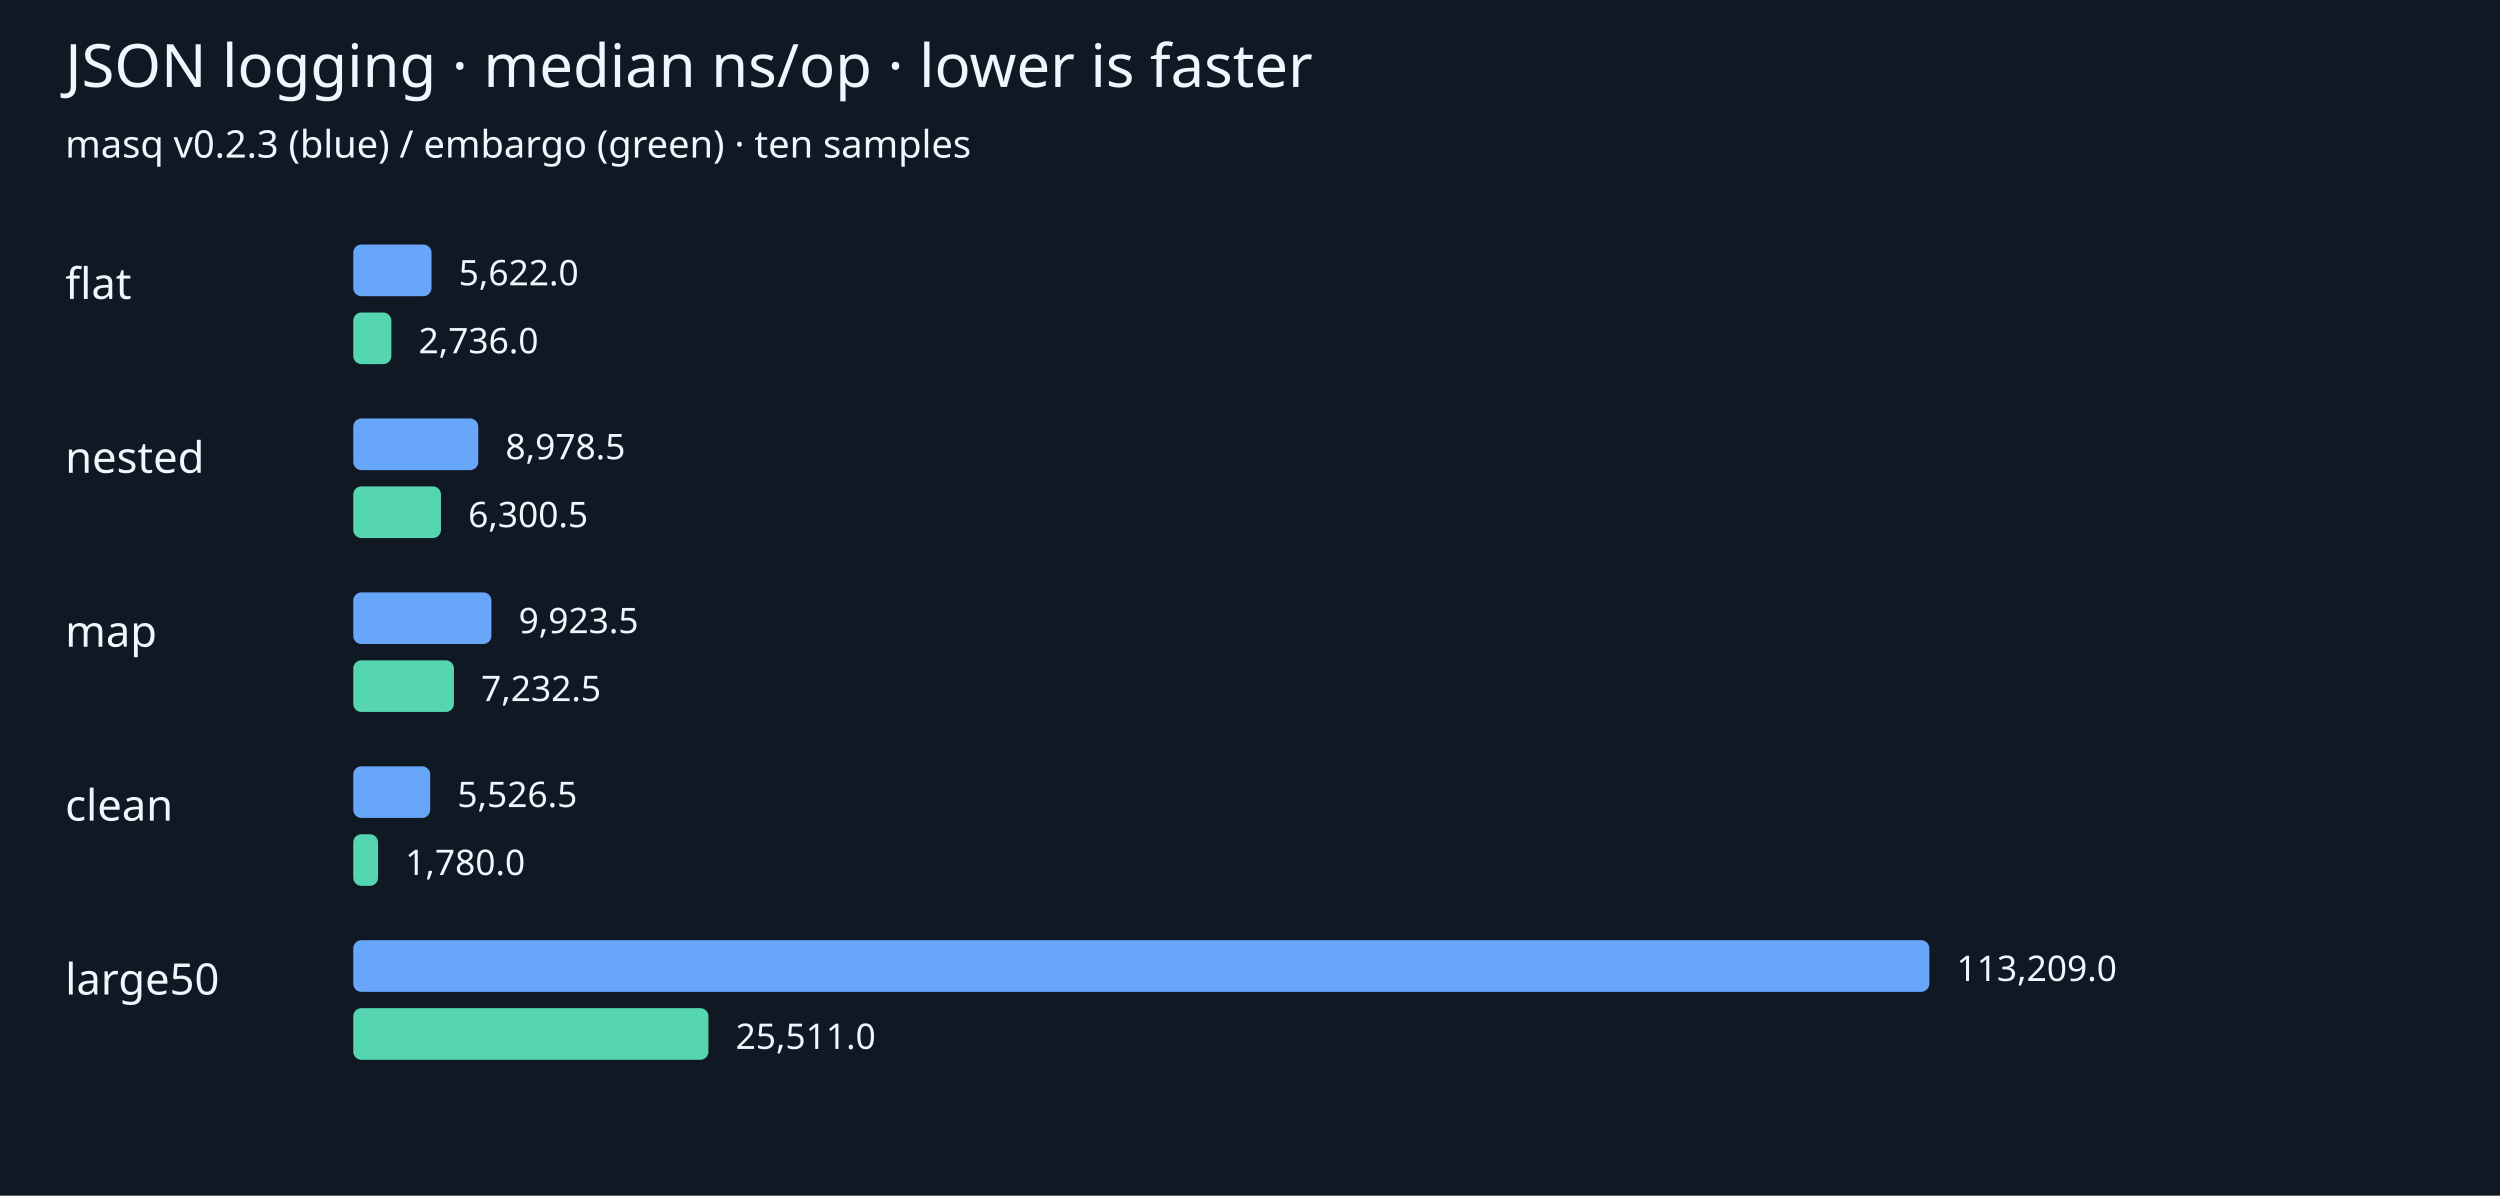
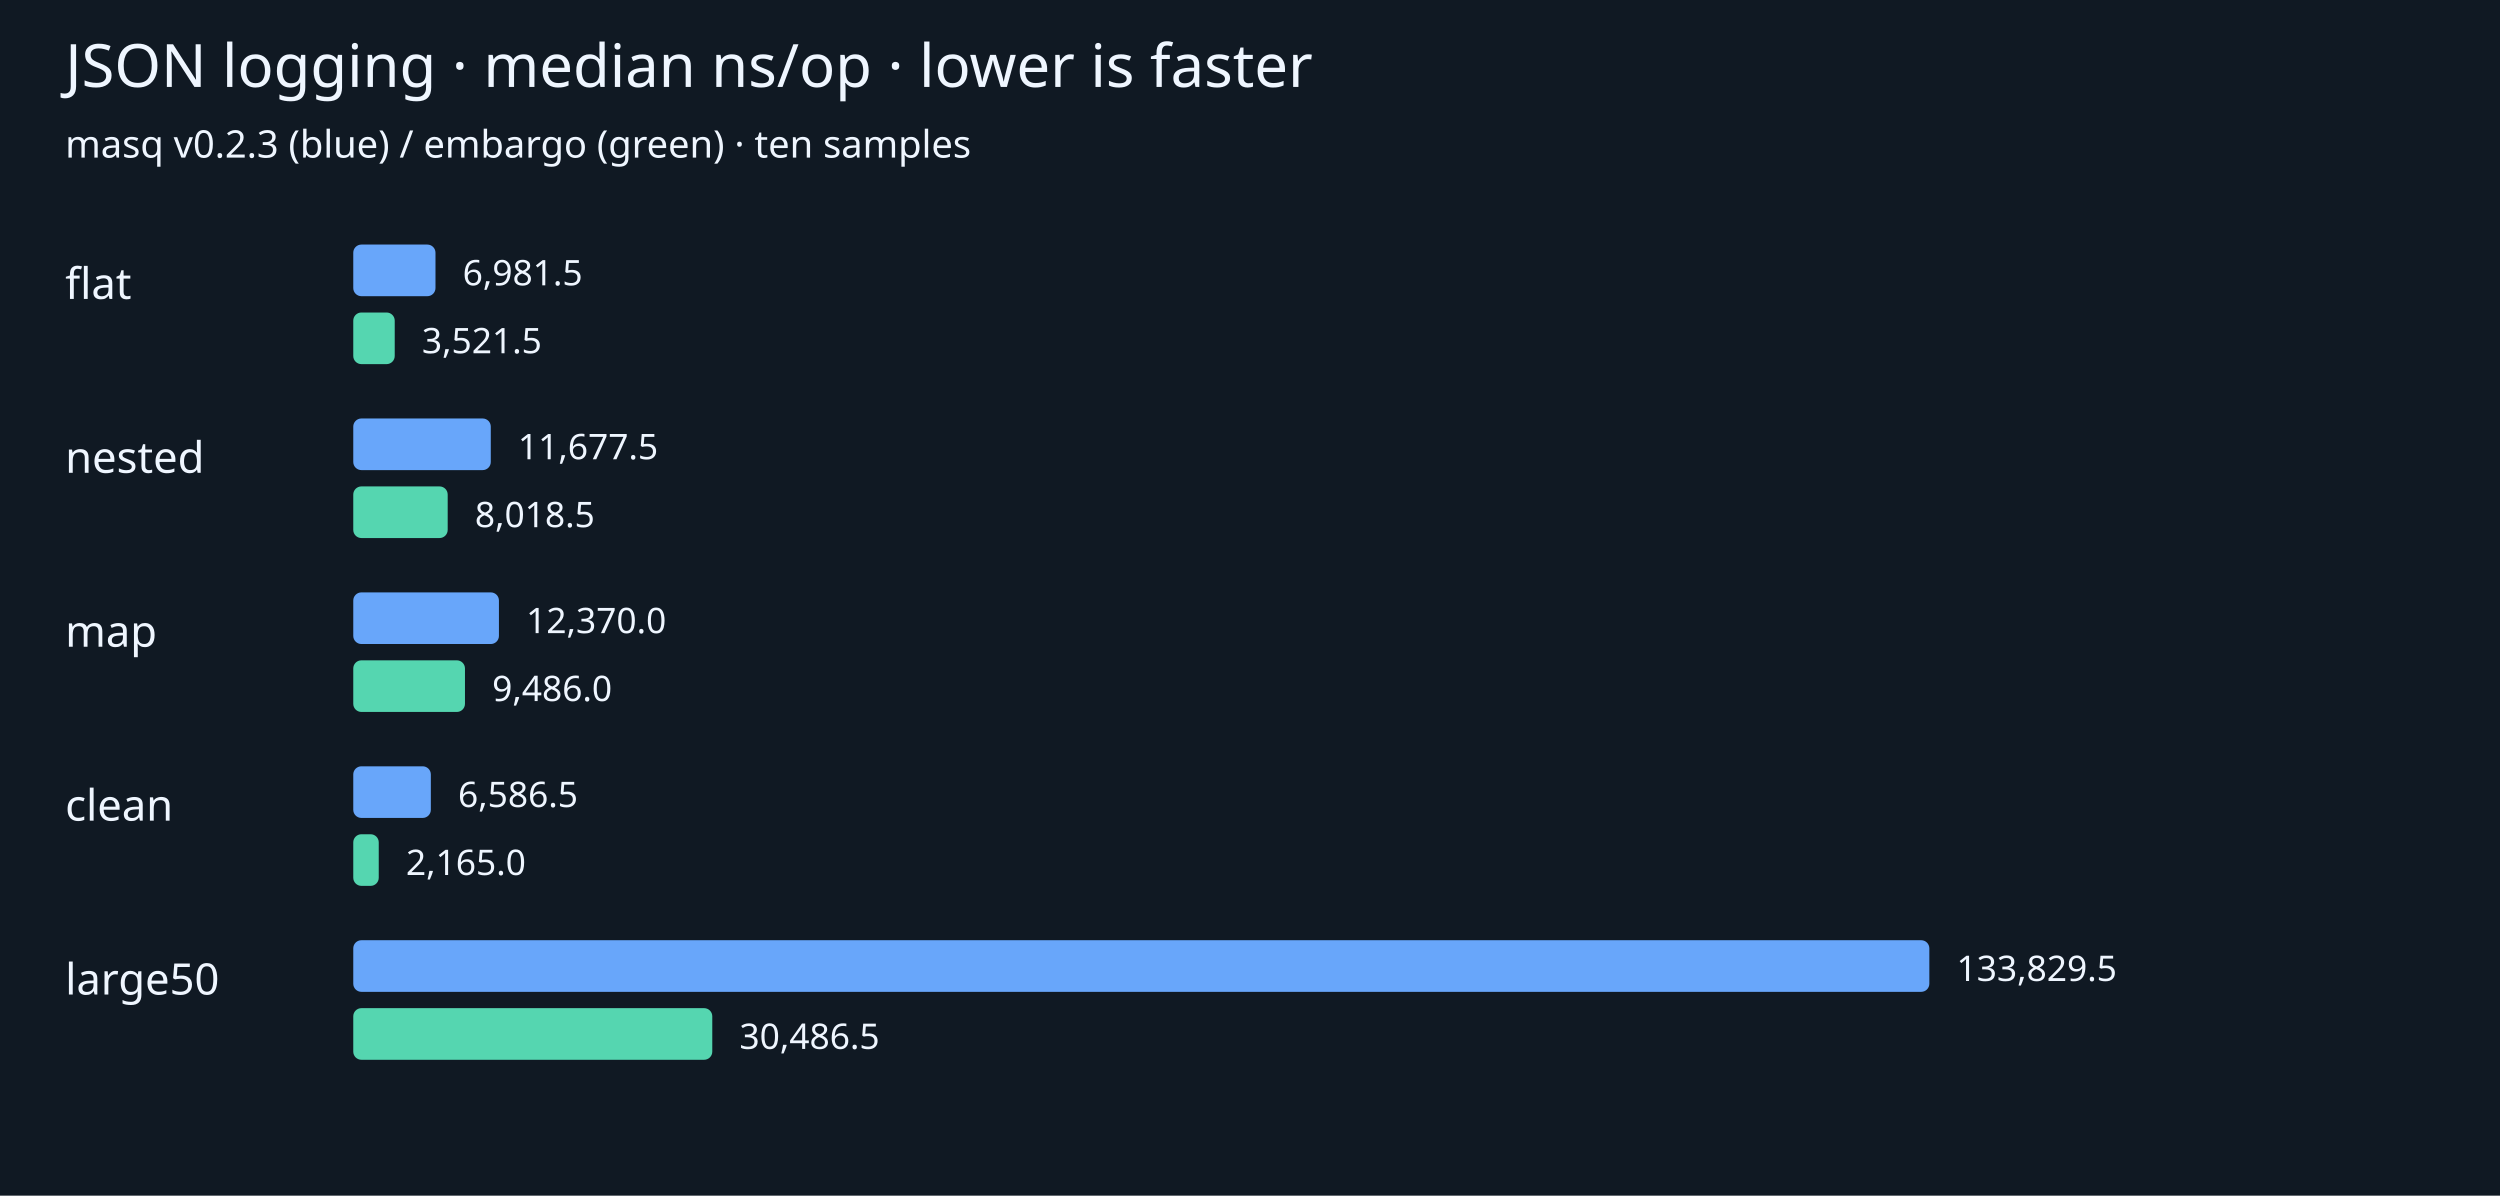
<svg xmlns="http://www.w3.org/2000/svg" width="920" height="440" viewBox="0 0 920 440" role="img" aria-labelledby="title desc">
  <rect width="920" height="440" fill="#101923" />
  <g font-family="sans-serif" fill="#eff6ff">
    <text x="24" y="32" font-size="22">JSON logging · median ns/op · lower is faster</text>
    <text x="24" y="58" font-size="14">masq v0.2.3 (blue) / embargo (green) · ten samples</text>
    <text x="24" y="110" font-size="16">flat</text>
-     <rect x="130" y="90" width="28.80" height="19" rx="3" fill="#68a6fa" />
-     <text x="168.80" y="105" font-size="13">5,622.0</text>
-     <rect x="130" y="115" width="14.02" height="19" rx="3" fill="#55d6b0" />
-     <text x="154.02" y="130" font-size="13">2,736.0</text>
+     <rect x="130" y="90" width="30.26" height="19" rx="3" fill="#68a6fa" />
+     <text x="170.26" y="105" font-size="13">6,981.5</text>
+     <rect x="130" y="115" width="15.26" height="19" rx="3" fill="#55d6b0" />
+     <text x="155.26" y="130" font-size="13">3,521.5</text>
    <text x="24" y="174" font-size="16">nested</text>
-     <rect x="130" y="154" width="46.00" height="19" rx="3" fill="#68a6fa" />
-     <text x="186.00" y="169" font-size="13">8,978.5</text>
-     <rect x="130" y="179" width="32.28" height="19" rx="3" fill="#55d6b0" />
-     <text x="172.28" y="194" font-size="13">6,300.5</text>
+     <rect x="130" y="154" width="50.61" height="19" rx="3" fill="#68a6fa" />
+     <text x="190.61" y="169" font-size="13">11,677.5</text>
+     <rect x="130" y="179" width="34.75" height="19" rx="3" fill="#55d6b0" />
+     <text x="174.75" y="194" font-size="13">8,018.5</text>
    <text x="24" y="238" font-size="16">map</text>
-     <rect x="130" y="218" width="50.84" height="19" rx="3" fill="#68a6fa" />
-     <text x="190.84" y="233" font-size="13">9,923.5</text>
-     <rect x="130" y="243" width="37.05" height="19" rx="3" fill="#55d6b0" />
-     <text x="177.05" y="258" font-size="13">7,232.5</text>
+     <rect x="130" y="218" width="53.61" height="19" rx="3" fill="#68a6fa" />
+     <text x="193.61" y="233" font-size="13">12,370.0</text>
+     <rect x="130" y="243" width="41.11" height="19" rx="3" fill="#55d6b0" />
+     <text x="181.11" y="258" font-size="13">9,486.0</text>
    <text x="24" y="302" font-size="16">clean</text>
-     <rect x="130" y="282" width="28.31" height="19" rx="3" fill="#68a6fa" />
-     <text x="168.31" y="297" font-size="13">5,526.5</text>
-     <rect x="130" y="307" width="9.12" height="19" rx="3" fill="#55d6b0" />
-     <text x="149.12" y="322" font-size="13">1,780.0</text>
+     <rect x="130" y="282" width="28.55" height="19" rx="3" fill="#68a6fa" />
+     <text x="168.55" y="297" font-size="13">6,586.5</text>
+     <rect x="130" y="307" width="9.38" height="19" rx="3" fill="#55d6b0" />
+     <text x="149.38" y="322" font-size="13">2,165.0</text>
    <text x="24" y="366" font-size="16">large50</text>
    <rect x="130" y="346" width="580.00" height="19" rx="3" fill="#68a6fa" />
-     <text x="720.00" y="361" font-size="13">113,209.0</text>
-     <rect x="130" y="371" width="130.70" height="19" rx="3" fill="#55d6b0" />
-     <text x="270.70" y="386" font-size="13">25,511.0</text>
+     <text x="720.00" y="361" font-size="13">133,829.5</text>
+     <rect x="130" y="371" width="132.12" height="19" rx="3" fill="#55d6b0" />
+     <text x="272.12" y="386" font-size="13">30,486.5</text>
  </g>
</svg>
